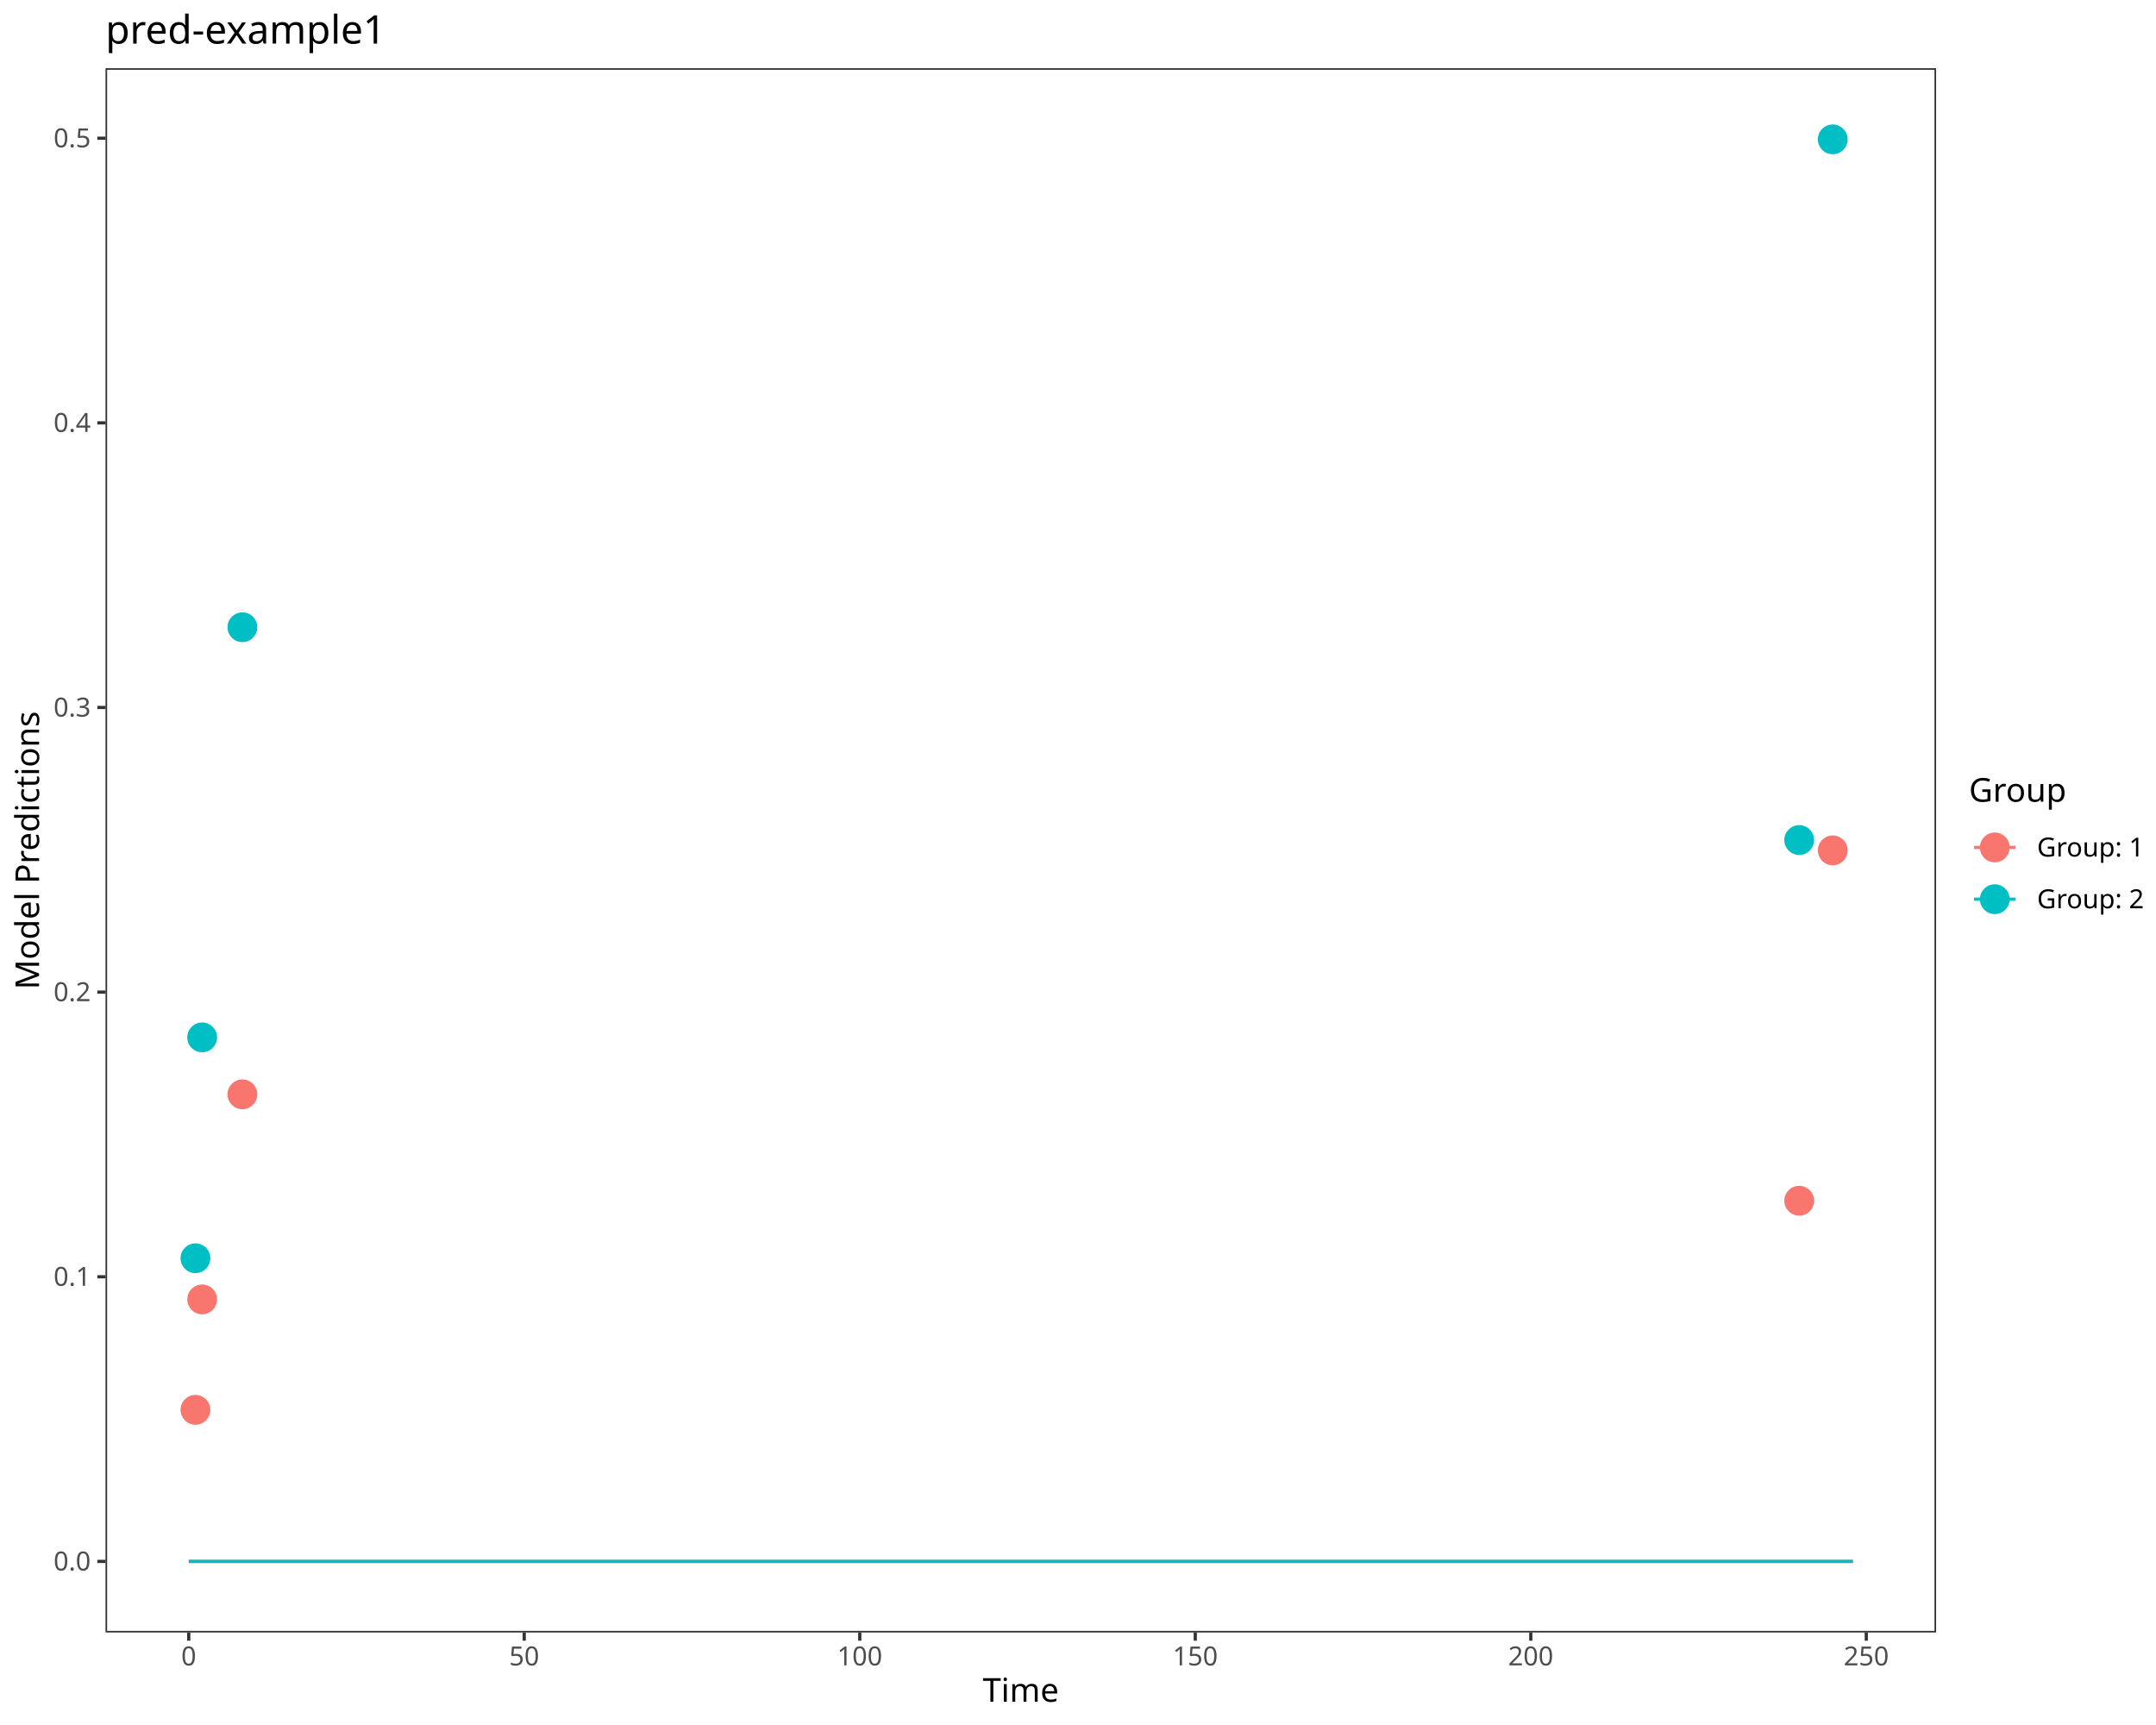
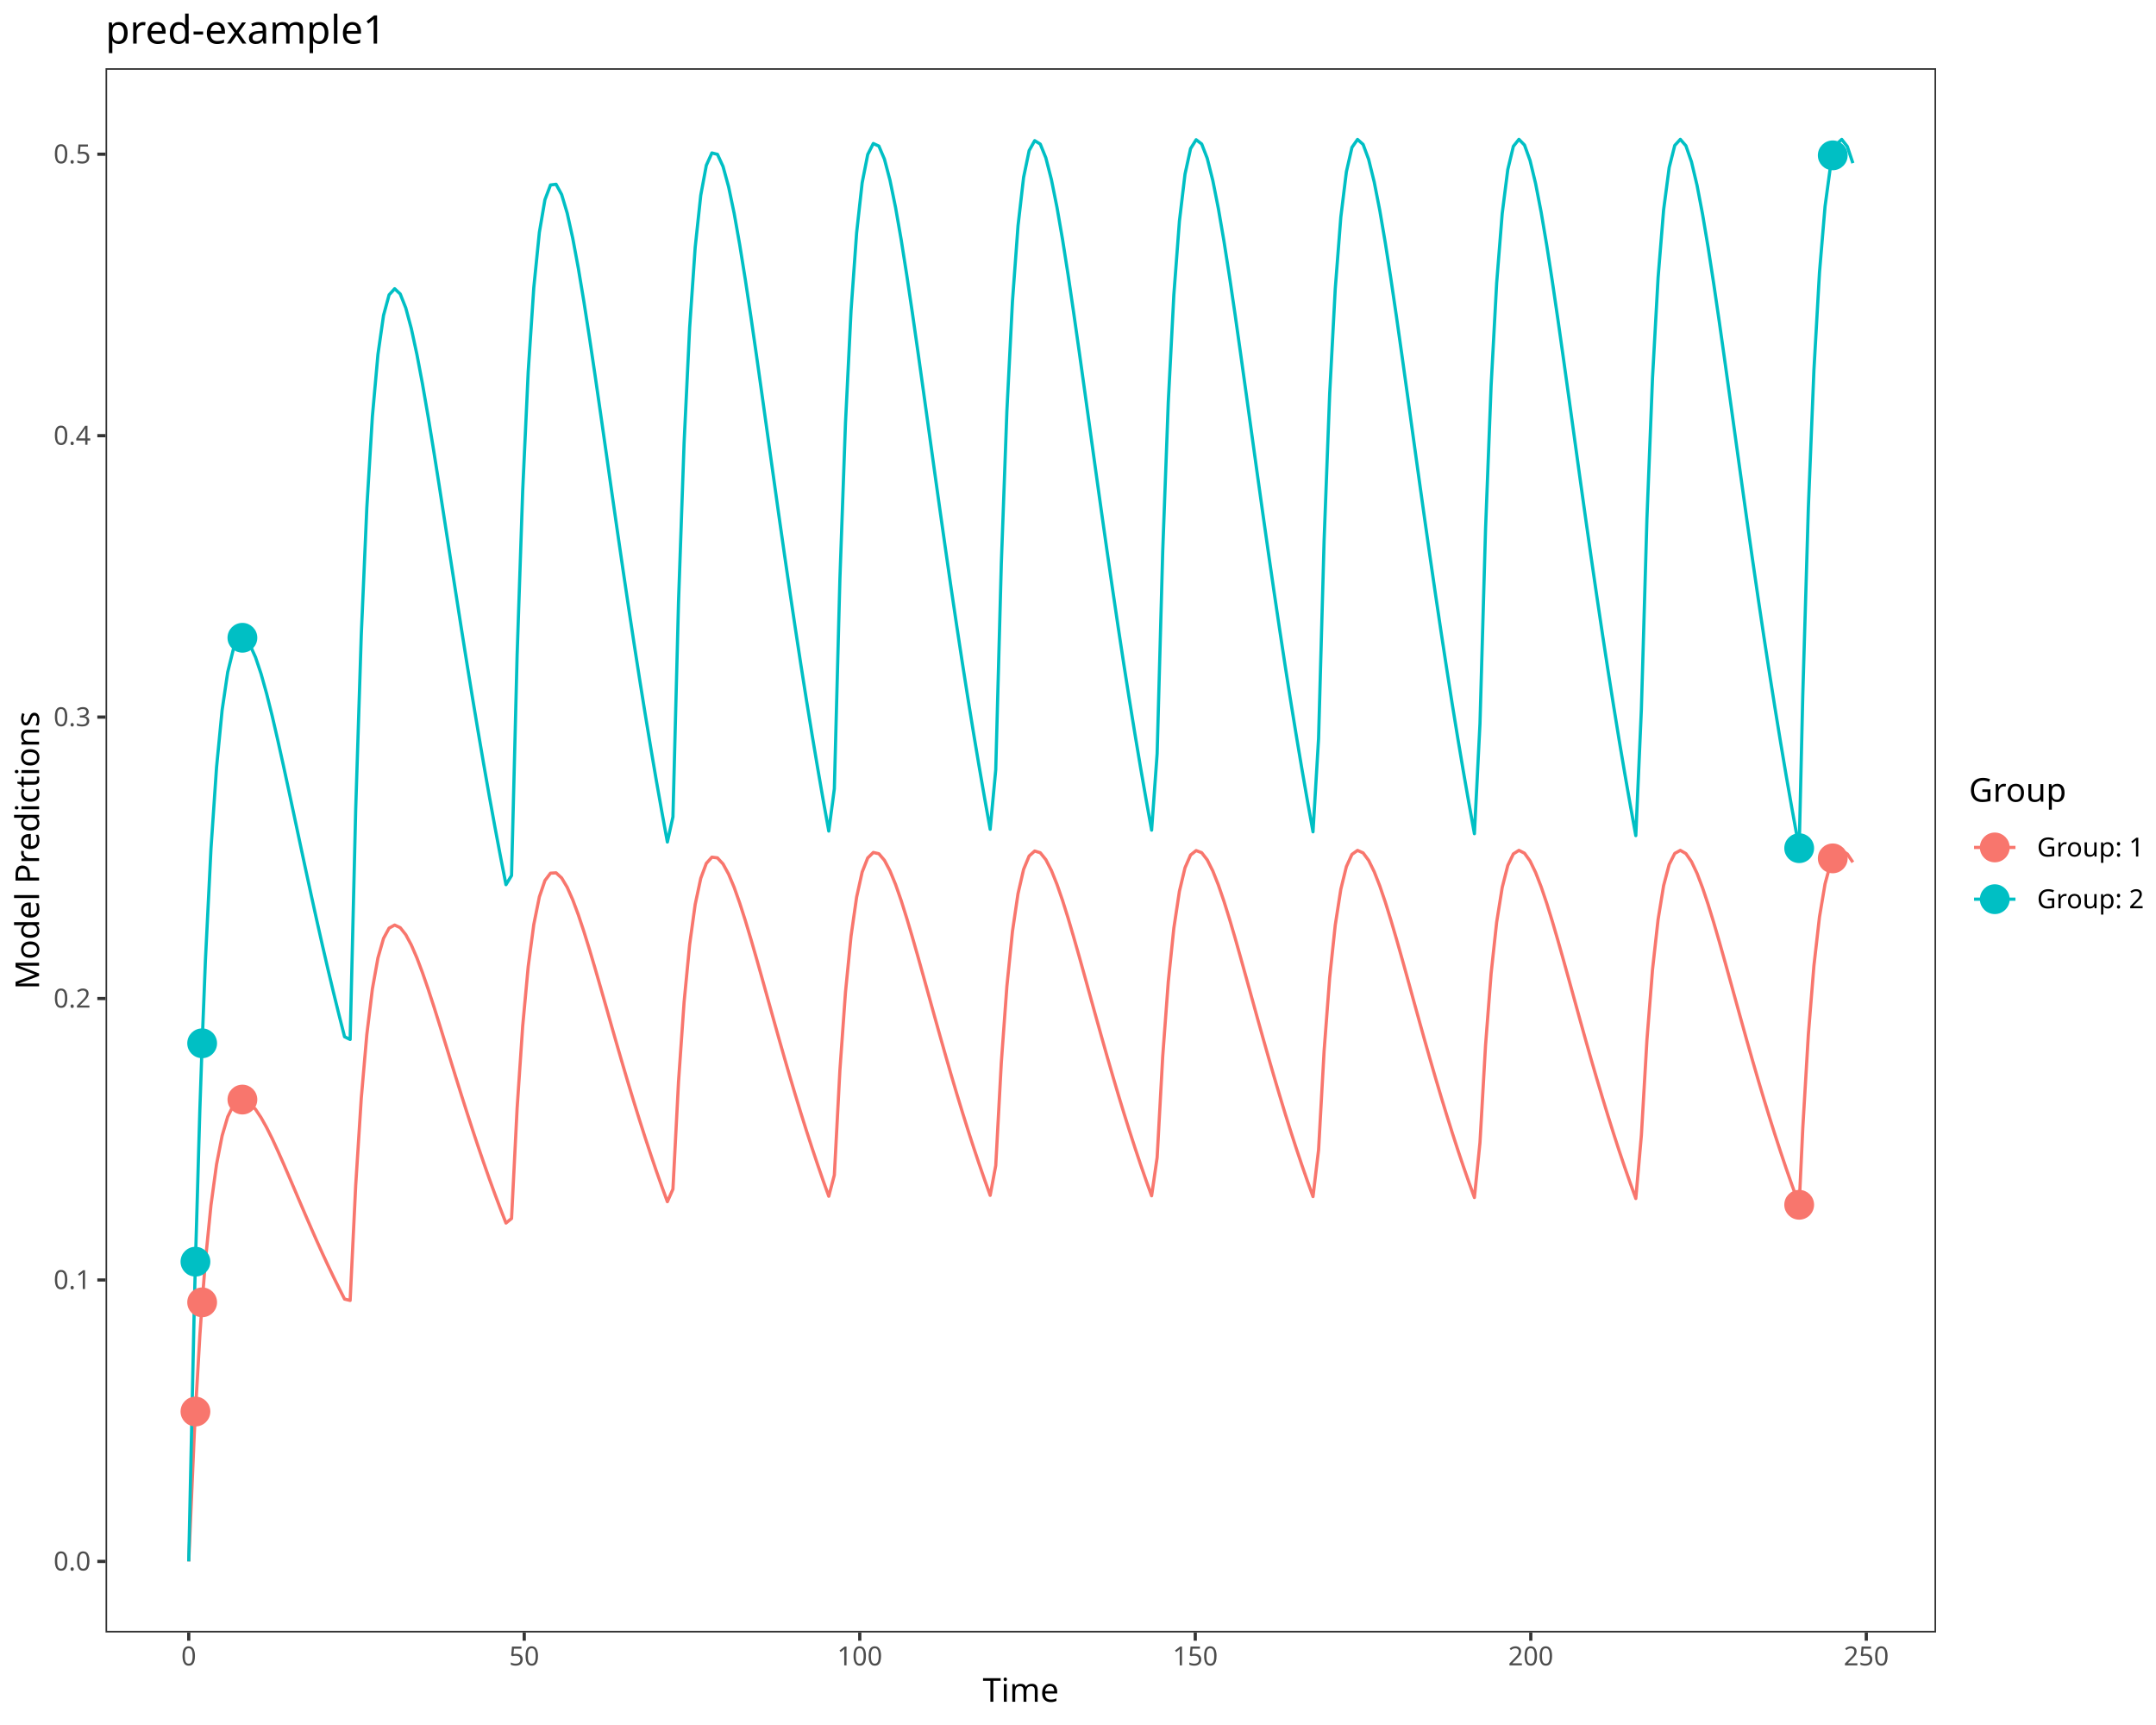
<svg xmlns="http://www.w3.org/2000/svg" class="svglite" data-engine-version="2.0" width="720.00pt" height="576.00pt" viewBox="0 0 720.00 576.00">
  <defs>
    <style type="text/css">
    .svglite line, .svglite polyline, .svglite polygon, .svglite path, .svglite rect, .svglite circle {
      fill: none;
      stroke: #000000;
      stroke-linecap: round;
      stroke-linejoin: round;
      stroke-miterlimit: 10.00;
    }
  </style>
  </defs>
  <rect width="100%" height="100%" style="stroke: none; fill: #FFFFFF;" />
  <defs>
    <clipPath id="cpMC4wMHw3MjAuMDB8MC4wMHw1NzYuMDA=">
      <rect x="0.00" y="0.00" width="720.00" height="576.00" />
    </clipPath>
  </defs>
  <g clip-path="url(#cpMC4wMHw3MjAuMDB8MC4wMHw1NzYuMDA=)">
    <rect x="0.00" y="0.00" width="720.00" height="576.00" style="stroke-width: 1.07; stroke: #FFFFFF; fill: #FFFFFF;" />
  </g>
  <defs>
    <clipPath id="cpMzUuMjR8NjQ2LjU2fDIyLjc4fDU0NS4xMQ==">
      <rect x="35.24" y="22.78" width="611.32" height="522.33" />
    </clipPath>
  </defs>
  <g clip-path="url(#cpMzUuMjR8NjQ2LjU2fDIyLjc4fDU0NS4xMQ==)">
    <rect x="35.24" y="22.78" width="611.32" height="522.33" style="stroke-width: 1.07; stroke: none; fill: #FFFFFF;" />
-     <polyline points="63.03,521.37 64.88,521.37 65.27,521.37 66.74,521.37 67.51,521.37 68.60,521.37 70.46,521.37 72.32,521.37 74.18,521.37 76.04,521.37 77.89,521.37 79.75,521.37 80.95,521.37 81.61,521.37 83.47,521.37 85.33,521.37 87.19,521.37 89.05,521.37 90.91,521.37 92.76,521.37 94.62,521.37 96.48,521.37 98.34,521.37 100.20,521.37 102.06,521.37 103.92,521.37 105.77,521.37 107.63,521.37 109.49,521.37 111.35,521.37 113.21,521.37 115.07,521.37 116.93,521.37 118.79,521.37 120.64,521.37 122.50,521.37 124.36,521.37 126.22,521.37 128.08,521.37 129.94,521.37 131.80,521.37 133.66,521.37 135.51,521.37 137.37,521.37 139.23,521.37 141.09,521.37 142.95,521.37 144.81,521.37 146.67,521.37 148.52,521.37 150.38,521.37 152.24,521.37 154.10,521.37 155.96,521.37 157.82,521.37 159.68,521.37 161.54,521.37 163.39,521.37 165.25,521.37 167.11,521.37 168.97,521.37 170.83,521.37 172.69,521.37 174.55,521.37 176.40,521.37 178.26,521.37 180.12,521.37 181.98,521.37 183.84,521.37 185.70,521.37 187.56,521.37 189.42,521.37 191.27,521.37 193.13,521.37 194.99,521.37 196.85,521.37 198.71,521.37 200.57,521.37 202.43,521.37 204.28,521.37 206.14,521.37 208.00,521.37 209.86,521.37 211.72,521.37 213.58,521.37 215.44,521.37 217.30,521.37 219.15,521.37 221.01,521.37 222.87,521.37 224.73,521.37 226.59,521.37 228.45,521.37 230.31,521.37 232.16,521.37 234.02,521.37 235.88,521.37 237.74,521.37 239.60,521.37 241.46,521.37 243.32,521.37 245.18,521.37 247.03,521.37 248.89,521.37 250.75,521.37 252.61,521.37 254.47,521.37 256.33,521.37 258.19,521.37 260.04,521.37 261.90,521.37 263.76,521.37 265.62,521.37 267.48,521.37 269.34,521.37 271.20,521.37 273.06,521.37 274.91,521.37 276.77,521.37 278.63,521.37 280.49,521.37 282.35,521.37 284.21,521.37 286.07,521.37 287.92,521.37 289.78,521.37 291.64,521.37 293.50,521.37 295.36,521.37 297.22,521.37 299.08,521.37 300.94,521.37 302.79,521.37 304.65,521.37 306.51,521.37 308.37,521.37 310.23,521.37 312.09,521.37 313.95,521.37 315.81,521.37 317.66,521.37 319.52,521.37 321.38,521.37 323.24,521.37 325.10,521.37 326.96,521.37 328.82,521.37 330.67,521.37 332.53,521.37 334.39,521.37 336.25,521.37 338.11,521.37 339.97,521.37 341.83,521.37 343.69,521.37 345.54,521.37 347.40,521.37 349.26,521.37 351.12,521.37 352.98,521.37 354.84,521.37 356.70,521.37 358.55,521.37 360.41,521.37 362.27,521.37 364.13,521.37 365.99,521.37 367.85,521.37 369.71,521.37 371.57,521.37 373.42,521.37 375.28,521.37 377.14,521.37 379.00,521.37 380.86,521.37 382.72,521.37 384.58,521.37 386.43,521.37 388.29,521.37 390.15,521.37 392.01,521.37 393.87,521.37 395.73,521.37 397.59,521.37 399.45,521.37 401.30,521.37 403.16,521.37 405.02,521.37 406.88,521.37 408.74,521.37 410.60,521.37 412.46,521.37 414.31,521.37 416.17,521.37 418.03,521.37 419.89,521.37 421.75,521.37 423.61,521.37 425.47,521.37 427.33,521.37 429.18,521.37 431.04,521.37 432.90,521.37 434.76,521.37 436.62,521.37 438.48,521.37 440.34,521.37 442.19,521.37 444.05,521.37 445.91,521.37 447.77,521.37 449.63,521.37 451.49,521.37 453.35,521.37 455.21,521.37 457.06,521.37 458.92,521.37 460.78,521.37 462.64,521.37 464.50,521.37 466.36,521.37 468.22,521.37 470.08,521.37 471.93,521.37 473.79,521.37 475.65,521.37 477.51,521.37 479.37,521.37 481.23,521.37 483.09,521.37 484.94,521.37 486.80,521.37 488.66,521.37 490.52,521.37 492.38,521.37 494.24,521.37 496.10,521.37 497.96,521.37 499.81,521.37 501.67,521.37 503.53,521.37 505.39,521.37 507.25,521.37 509.11,521.37 510.97,521.37 512.82,521.37 514.68,521.37 516.54,521.37 518.40,521.37 520.26,521.37 522.12,521.37 523.98,521.37 525.84,521.37 527.69,521.37 529.55,521.37 531.41,521.37 533.27,521.37 535.13,521.37 536.99,521.37 538.85,521.37 540.70,521.37 542.56,521.37 544.42,521.37 546.28,521.37 548.14,521.37 550.00,521.37 551.86,521.37 553.72,521.37 555.57,521.37 557.43,521.37 559.29,521.37 561.15,521.37 563.01,521.37 564.87,521.37 566.73,521.37 568.58,521.37 570.44,521.37 572.30,521.37 574.16,521.37 576.02,521.37 577.88,521.37 579.74,521.37 581.60,521.37 583.45,521.37 585.31,521.37 587.17,521.37 589.03,521.37 590.89,521.37 592.75,521.37 594.61,521.37 596.46,521.37 598.32,521.37 600.18,521.37 600.84,521.37 602.04,521.37 603.90,521.37 605.76,521.37 607.62,521.37 609.48,521.37 611.33,521.37 612.05,521.37 613.19,521.37 615.05,521.37 616.91,521.37 618.77,521.37 " style="stroke-width: 1.07; stroke: #F8766D; stroke-linecap: butt;" />
-     <polyline points="63.03,521.37 64.88,521.37 65.27,521.37 66.74,521.37 67.51,521.37 68.60,521.37 70.46,521.37 72.32,521.37 74.18,521.37 76.04,521.37 77.89,521.37 79.75,521.37 80.95,521.37 81.61,521.37 83.47,521.37 85.33,521.37 87.19,521.37 89.05,521.37 90.91,521.37 92.76,521.37 94.62,521.37 96.48,521.37 98.34,521.37 100.20,521.37 102.06,521.37 103.92,521.37 105.77,521.37 107.63,521.37 109.49,521.37 111.35,521.37 113.21,521.37 115.07,521.37 116.93,521.37 118.79,521.37 120.64,521.37 122.50,521.37 124.36,521.37 126.22,521.37 128.08,521.37 129.94,521.37 131.80,521.37 133.66,521.37 135.51,521.37 137.37,521.37 139.23,521.37 141.09,521.37 142.95,521.37 144.81,521.37 146.67,521.37 148.52,521.37 150.38,521.37 152.24,521.37 154.10,521.37 155.96,521.37 157.82,521.37 159.68,521.37 161.54,521.37 163.39,521.37 165.25,521.37 167.11,521.37 168.97,521.37 170.83,521.37 172.69,521.37 174.55,521.37 176.40,521.37 178.26,521.37 180.12,521.37 181.98,521.37 183.84,521.37 185.70,521.37 187.56,521.37 189.42,521.37 191.27,521.37 193.13,521.37 194.99,521.37 196.85,521.37 198.71,521.37 200.57,521.37 202.43,521.37 204.28,521.37 206.14,521.37 208.00,521.37 209.86,521.37 211.72,521.37 213.58,521.37 215.44,521.37 217.30,521.37 219.15,521.37 221.01,521.37 222.87,521.37 224.73,521.37 226.59,521.37 228.45,521.37 230.31,521.37 232.16,521.37 234.02,521.37 235.88,521.37 237.74,521.37 239.60,521.37 241.46,521.37 243.32,521.37 245.18,521.37 247.03,521.37 248.89,521.37 250.75,521.37 252.61,521.37 254.47,521.37 256.33,521.37 258.19,521.37 260.04,521.37 261.90,521.37 263.76,521.37 265.62,521.37 267.48,521.37 269.34,521.37 271.20,521.37 273.06,521.37 274.91,521.37 276.77,521.37 278.63,521.37 280.49,521.37 282.35,521.37 284.21,521.37 286.07,521.37 287.92,521.37 289.78,521.37 291.64,521.37 293.50,521.37 295.36,521.37 297.22,521.37 299.08,521.37 300.94,521.37 302.79,521.37 304.65,521.37 306.51,521.37 308.37,521.37 310.23,521.37 312.09,521.37 313.95,521.37 315.81,521.37 317.66,521.37 319.52,521.37 321.38,521.37 323.24,521.37 325.10,521.37 326.96,521.37 328.82,521.37 330.67,521.37 332.53,521.37 334.39,521.37 336.25,521.37 338.11,521.37 339.97,521.37 341.83,521.37 343.69,521.37 345.54,521.37 347.40,521.37 349.26,521.37 351.12,521.37 352.98,521.37 354.84,521.37 356.70,521.37 358.55,521.37 360.41,521.37 362.27,521.37 364.13,521.37 365.99,521.37 367.85,521.37 369.71,521.37 371.57,521.37 373.42,521.37 375.28,521.37 377.14,521.37 379.00,521.37 380.86,521.37 382.72,521.37 384.58,521.37 386.43,521.37 388.29,521.37 390.15,521.37 392.01,521.37 393.87,521.37 395.73,521.37 397.59,521.37 399.45,521.37 401.30,521.37 403.16,521.37 405.02,521.37 406.88,521.37 408.74,521.37 410.60,521.37 412.46,521.37 414.31,521.37 416.17,521.37 418.03,521.37 419.89,521.37 421.75,521.37 423.61,521.37 425.47,521.37 427.33,521.37 429.18,521.37 431.04,521.37 432.90,521.37 434.76,521.37 436.62,521.37 438.48,521.37 440.34,521.37 442.19,521.37 444.05,521.37 445.91,521.37 447.77,521.37 449.63,521.37 451.49,521.37 453.35,521.37 455.21,521.37 457.06,521.37 458.92,521.37 460.78,521.37 462.64,521.37 464.50,521.37 466.36,521.37 468.22,521.37 470.08,521.37 471.93,521.37 473.79,521.37 475.65,521.37 477.51,521.37 479.37,521.37 481.23,521.37 483.09,521.37 484.94,521.37 486.80,521.37 488.66,521.37 490.52,521.37 492.38,521.37 494.24,521.37 496.10,521.37 497.96,521.37 499.81,521.37 501.67,521.37 503.53,521.37 505.39,521.37 507.25,521.37 509.11,521.37 510.97,521.37 512.82,521.37 514.68,521.37 516.54,521.37 518.40,521.37 520.26,521.37 522.12,521.37 523.98,521.37 525.84,521.37 527.69,521.37 529.55,521.37 531.41,521.37 533.27,521.37 535.13,521.37 536.99,521.37 538.85,521.37 540.70,521.37 542.56,521.37 544.42,521.37 546.28,521.37 548.14,521.37 550.00,521.37 551.86,521.37 553.72,521.37 555.57,521.37 557.43,521.37 559.29,521.37 561.15,521.37 563.01,521.37 564.87,521.37 566.73,521.37 568.58,521.37 570.44,521.37 572.30,521.37 574.16,521.37 576.02,521.37 577.88,521.37 579.74,521.37 581.60,521.37 583.45,521.37 585.31,521.37 587.17,521.37 589.03,521.37 590.89,521.37 592.75,521.37 594.61,521.37 596.46,521.37 598.32,521.37 600.18,521.37 600.84,521.37 602.04,521.37 603.90,521.37 605.76,521.37 607.62,521.37 609.48,521.37 611.33,521.37 612.05,521.37 613.19,521.37 615.05,521.37 616.91,521.37 618.77,521.37 " style="stroke-width: 1.07; stroke: #00BFC4; stroke-linecap: butt;" />
-     <circle cx="65.27" cy="470.76" r="4.62" style="stroke-width: 0.71; stroke: #F8766D; fill: #F8766D;" />
-     <circle cx="67.51" cy="433.88" r="4.62" style="stroke-width: 0.71; stroke: #F8766D; fill: #F8766D;" />
-     <circle cx="80.95" cy="365.41" r="4.62" style="stroke-width: 0.71; stroke: #F8766D; fill: #F8766D;" />
-     <circle cx="600.84" cy="400.94" r="4.62" style="stroke-width: 0.71; stroke: #F8766D; fill: #F8766D;" />
-     <circle cx="612.05" cy="283.95" r="4.62" style="stroke-width: 0.71; stroke: #F8766D; fill: #F8766D;" />
-     <circle cx="65.27" cy="420.15" r="4.62" style="stroke-width: 0.71; stroke: #00BFC4; fill: #00BFC4;" />
-     <circle cx="67.51" cy="346.40" r="4.62" style="stroke-width: 0.71; stroke: #00BFC4; fill: #00BFC4;" />
-     <circle cx="80.95" cy="209.44" r="4.62" style="stroke-width: 0.71; stroke: #00BFC4; fill: #00BFC4;" />
-     <circle cx="600.84" cy="280.50" r="4.62" style="stroke-width: 0.71; stroke: #00BFC4; fill: #00BFC4;" />
-     <circle cx="612.05" cy="46.53" r="4.62" style="stroke-width: 0.71; stroke: #00BFC4; fill: #00BFC4;" />
+     <polyline points="63.03,521.37 64.88,478.81 65.27,471.33 66.74,445.99 67.51,434.87 68.60,421.03 70.46,402.38 72.32,388.78 74.18,379.23 76.04,372.91 77.89,369.15 79.75,367.42 80.95,367.16 81.61,367.27 83.47,368.36 85.33,370.41 87.19,373.19 89.05,376.52 90.91,380.24 92.76,384.25 94.62,388.44 96.48,392.75 98.34,397.11 100.20,401.48 102.06,405.82 103.92,410.10 105.77,414.31 107.63,418.43 109.49,422.44 111.35,426.34 113.21,430.12 115.07,433.78 116.93,434.23 118.79,395.77 120.64,366.81 122.50,345.46 124.36,330.22 126.22,319.84 128.08,313.34 129.94,309.91 131.80,308.89 133.66,309.76 135.51,312.10 137.37,315.56 139.23,319.87 141.09,324.80 142.95,330.18 144.81,335.86 146.67,341.75 148.52,347.73 150.38,353.75 152.24,359.76 154.10,365.70 155.96,371.54 157.82,377.27 159.68,382.86 161.54,388.29 163.39,393.57 165.25,398.68 167.11,403.62 168.97,408.39 170.83,406.87 172.69,370.11 174.55,342.67 176.40,322.71 178.26,308.71 180.12,299.48 181.98,294.03 183.84,291.57 185.70,291.45 187.56,293.16 189.42,296.28 191.27,300.47 193.13,305.46 194.99,311.04 196.85,317.03 198.71,323.30 200.57,329.73 202.43,336.24 204.28,342.76 206.14,349.24 208.00,355.63 209.86,361.91 211.72,368.04 213.58,374.02 215.44,379.83 217.30,385.46 219.15,390.92 221.01,396.18 222.87,401.26 224.73,397.06 226.59,361.27 228.45,334.65 230.31,315.38 232.16,301.99 234.02,293.28 235.88,288.29 237.74,286.22 239.60,286.46 241.46,288.48 243.32,291.88 245.18,296.32 247.03,301.55 248.89,307.34 250.75,313.52 252.61,319.97 254.47,326.56 256.33,333.22 258.19,339.89 260.04,346.50 261.90,353.01 263.76,359.41 265.62,365.65 267.48,371.74 269.34,377.65 271.20,383.38 273.06,388.92 274.91,394.27 276.77,399.44 278.63,392.37 280.49,357.32 282.35,331.31 284.21,312.54 286.07,299.56 287.92,291.19 289.78,286.48 291.64,284.65 293.50,285.07 295.36,287.26 297.22,290.79 299.08,295.35 300.94,300.67 302.79,306.54 304.65,312.80 306.51,319.30 308.37,325.95 310.23,332.66 312.09,339.36 313.95,346.00 315.81,352.55 317.66,358.97 319.52,365.25 321.38,371.35 323.24,377.28 325.10,383.03 326.96,388.59 328.82,393.96 330.67,399.14 332.53,389.20 334.39,354.82 336.25,329.35 338.11,311.02 339.97,298.39 341.83,290.31 343.69,285.82 345.54,284.17 347.40,284.74 349.26,287.04 351.12,290.67 352.98,295.30 354.84,300.68 356.70,306.59 358.55,312.88 360.41,319.41 362.27,326.08 364.13,332.80 365.99,339.51 367.85,346.16 369.71,352.72 371.57,359.14 373.42,365.41 375.28,371.52 377.14,377.45 379.00,383.19 380.86,388.75 382.72,394.11 384.58,399.29 386.43,386.50 388.29,352.76 390.15,327.81 392.01,309.89 393.87,297.60 395.73,289.78 397.59,285.50 399.45,284.02 401.30,284.72 403.16,287.12 405.02,290.83 406.88,295.52 408.74,300.94 410.60,306.89 412.46,313.20 414.31,319.75 416.17,326.43 418.03,333.15 419.89,339.87 421.75,346.51 423.61,353.06 425.47,359.48 427.33,365.74 429.18,371.84 431.04,377.76 432.90,383.50 434.76,389.04 436.62,394.40 438.48,399.56 440.34,383.97 442.19,350.86 444.05,326.41 445.91,308.90 447.77,296.93 449.63,289.36 451.49,285.29 453.35,283.96 455.21,284.79 457.06,287.29 458.92,291.07 460.78,295.82 462.64,301.28 464.50,307.26 466.36,313.59 468.22,320.15 470.08,326.83 471.93,333.56 473.79,340.27 475.65,346.92 477.51,353.46 479.37,359.87 481.23,366.12 483.09,372.21 484.94,378.12 486.80,383.84 488.66,389.38 490.52,394.72 492.38,399.87 494.24,381.52 496.10,349.03 497.96,325.08 499.81,307.96 501.67,296.31 503.53,288.99 505.39,285.12 507.25,283.95 509.11,284.90 510.97,287.49 512.82,291.34 514.68,296.14 516.54,301.64 518.40,307.65 520.26,314.00 522.12,320.57 523.98,327.26 525.84,333.99 527.69,340.70 529.55,347.34 531.41,353.87 533.27,360.27 535.13,366.51 536.99,372.59 538.85,378.49 540.70,384.20 542.56,389.72 544.42,395.05 546.28,400.20 548.14,379.12 550.00,347.24 551.86,323.78 553.72,307.05 555.57,295.71 557.43,288.64 559.29,284.96 561.15,283.95 563.01,285.02 564.87,287.70 566.73,291.62 568.58,296.48 570.44,302.02 572.30,308.05 574.16,314.42 576.02,321.00 577.88,327.69 579.74,334.42 581.60,341.13 583.45,347.76 585.31,354.29 587.17,360.68 589.03,366.91 590.89,372.98 592.75,378.86 594.61,384.56 596.46,390.07 598.32,395.39 600.18,400.52 600.84,402.29 602.04,376.77 603.90,345.49 605.76,322.51 607.62,306.17 609.48,295.13 611.33,288.31 612.05,286.62 613.19,284.82 615.05,283.96 616.91,285.15 618.77,287.92 " style="stroke-width: 1.07; stroke: #F8766D; stroke-linecap: butt;" />
+     <polyline points="63.03,521.37 64.88,436.24 65.27,421.29 66.74,370.61 67.51,348.37 68.60,320.69 70.46,283.38 72.32,256.19 74.18,237.10 76.04,224.46 77.89,216.93 79.75,213.46 80.95,212.96 81.61,213.17 83.47,215.36 85.33,219.46 87.19,225.01 89.05,231.66 90.91,239.11 92.76,247.12 94.62,255.51 96.48,264.12 98.34,272.84 100.20,281.58 102.06,290.26 103.92,298.84 105.77,307.25 107.63,315.49 109.49,323.51 111.35,331.31 113.21,338.87 115.07,346.19 116.93,347.09 118.79,270.17 120.64,212.24 122.50,169.55 124.36,139.06 126.22,118.31 128.08,105.31 129.94,98.45 131.80,96.41 133.66,98.16 135.51,102.83 137.37,109.75 139.23,118.36 141.09,128.22 142.95,138.98 144.81,150.36 146.67,162.12 148.52,174.09 150.38,186.14 152.24,198.14 154.10,210.03 155.96,221.72 157.82,233.17 159.68,244.34 161.54,255.21 163.39,265.77 165.25,275.98 167.11,285.86 168.97,295.40 170.83,292.36 172.69,218.85 174.55,163.98 176.40,124.04 178.26,96.06 180.12,77.60 181.98,66.70 183.84,61.77 185.70,61.53 187.56,64.95 189.42,71.18 191.27,79.56 193.13,89.55 194.99,100.71 196.85,112.70 198.71,125.23 200.57,138.10 202.43,151.12 204.28,164.16 206.14,177.11 208.00,189.89 209.86,202.44 211.72,214.71 213.58,226.67 215.44,238.29 217.30,249.56 219.15,260.46 221.01,270.99 222.87,281.16 224.73,272.75 226.59,201.16 228.45,147.93 230.31,109.39 232.16,82.61 234.02,65.19 235.88,55.20 237.74,51.07 239.60,51.54 241.46,55.59 243.32,62.38 245.18,71.27 247.03,81.72 248.89,93.30 250.75,105.67 252.61,118.56 254.47,131.75 256.33,145.08 258.19,158.40 260.04,171.62 261.90,184.65 263.76,197.44 265.62,209.94 267.48,222.11 269.34,233.93 271.20,245.38 273.06,256.47 274.91,267.17 276.77,277.50 278.63,263.37 280.49,193.27 282.35,141.25 284.21,103.71 286.07,77.76 287.92,61.02 289.78,51.59 291.64,47.92 293.50,48.78 295.36,53.14 297.22,60.21 299.08,69.33 300.94,79.97 302.79,91.71 304.65,104.22 306.51,117.23 308.37,130.53 310.23,143.94 312.09,157.35 313.95,170.64 315.81,183.73 317.66,196.58 319.52,209.12 321.38,221.34 323.24,233.20 325.10,244.69 326.96,255.81 328.82,266.55 330.67,276.91 332.53,257.03 334.39,188.27 336.25,137.33 338.11,100.67 339.97,75.41 341.83,59.24 343.69,50.27 345.54,46.97 347.40,48.11 349.26,52.71 351.12,59.97 352.98,69.23 354.84,79.98 356.70,91.82 358.55,104.39 360.41,117.46 362.27,130.79 364.13,144.23 365.99,157.66 367.85,170.96 369.71,184.06 371.57,196.91 373.42,209.45 375.28,221.67 377.14,233.52 379.00,245.01 380.86,256.12 382.72,266.85 384.58,277.20 386.43,251.63 388.29,184.15 390.15,134.25 392.01,98.42 393.87,73.83 395.73,58.18 397.59,49.63 399.45,46.66 401.30,48.07 403.16,52.87 405.02,60.28 406.88,69.67 408.74,80.51 410.60,92.41 412.46,105.03 414.31,118.13 416.17,131.48 418.03,144.93 419.89,158.36 421.75,171.66 423.61,184.75 425.47,197.59 427.33,210.12 429.18,222.31 431.04,234.15 432.90,245.62 434.76,256.71 436.62,267.42 438.48,277.75 440.34,246.57 442.19,180.35 444.05,131.45 445.91,96.43 447.77,72.49 449.63,57.35 451.49,49.21 453.35,46.56 455.21,48.22 457.06,53.21 458.92,60.77 460.78,70.26 462.64,81.19 464.50,93.15 466.36,105.81 468.22,118.93 470.08,132.30 471.93,145.75 473.79,159.18 475.65,172.46 477.51,185.55 479.37,198.36 481.23,210.87 483.09,223.05 484.94,234.87 486.80,246.31 488.66,257.38 490.52,268.07 492.38,278.38 494.24,241.67 496.10,176.69 497.96,128.78 499.81,94.55 501.67,71.24 503.53,56.61 505.39,48.86 507.25,46.53 509.11,48.43 510.97,53.61 512.82,61.31 514.68,70.91 516.54,81.92 518.40,93.93 520.26,106.63 522.12,119.77 523.98,133.15 525.84,146.61 527.69,160.02 529.55,173.30 531.41,186.37 533.27,199.17 535.13,211.66 536.99,223.81 538.85,235.61 540.70,247.03 542.56,258.07 544.42,268.74 546.28,279.02 548.14,236.87 550.00,173.11 551.86,126.19 553.72,92.74 555.57,70.05 557.43,55.92 559.29,48.55 561.15,46.53 563.01,48.67 564.87,54.03 566.73,61.87 568.58,71.58 570.44,82.66 572.30,94.73 574.16,107.46 576.02,120.62 577.88,134.01 579.74,147.47 581.60,160.88 583.45,174.15 585.31,187.20 587.17,199.98 589.03,212.45 590.89,224.58 592.75,236.35 594.61,247.75 596.46,258.77 598.32,269.41 600.18,279.67 600.84,283.22 602.04,232.17 603.90,169.61 605.76,123.65 607.62,90.97 609.48,68.90 611.33,55.25 612.05,51.87 613.19,48.27 615.05,46.55 616.91,48.92 618.77,54.47 " style="stroke-width: 1.07; stroke: #00BFC4; stroke-linecap: butt;" />
+     <circle cx="65.27" cy="471.33" r="4.62" style="stroke-width: 0.71; stroke: #F8766D; fill: #F8766D;" />
+     <circle cx="67.51" cy="434.87" r="4.62" style="stroke-width: 0.71; stroke: #F8766D; fill: #F8766D;" />
+     <circle cx="80.95" cy="367.16" r="4.62" style="stroke-width: 0.71; stroke: #F8766D; fill: #F8766D;" />
+     <circle cx="600.84" cy="402.29" r="4.62" style="stroke-width: 0.71; stroke: #F8766D; fill: #F8766D;" />
+     <circle cx="612.05" cy="286.62" r="4.62" style="stroke-width: 0.71; stroke: #F8766D; fill: #F8766D;" />
+     <circle cx="65.27" cy="421.29" r="4.62" style="stroke-width: 0.71; stroke: #00BFC4; fill: #00BFC4;" />
+     <circle cx="67.51" cy="348.37" r="4.62" style="stroke-width: 0.71; stroke: #00BFC4; fill: #00BFC4;" />
+     <circle cx="80.95" cy="212.96" r="4.62" style="stroke-width: 0.71; stroke: #00BFC4; fill: #00BFC4;" />
+     <circle cx="600.84" cy="283.22" r="4.62" style="stroke-width: 0.71; stroke: #00BFC4; fill: #00BFC4;" />
+     <circle cx="612.05" cy="51.87" r="4.62" style="stroke-width: 0.71; stroke: #00BFC4; fill: #00BFC4;" />
    <rect x="35.24" y="22.78" width="611.32" height="522.33" style="stroke-width: 1.07; stroke: #333333;" />
  </g>
  <g clip-path="url(#cpMC4wMHw3MjAuMDB8MC4wMHw1NzYuMDA=)">
    <text x="30.31" y="524.40" text-anchor="end" style="font-size: 8.80px; fill: #4D4D4D; font-family: sans;" textLength="12.23px" lengthAdjust="spacingAndGlyphs">0.0</text>
-     <text x="30.31" y="429.35" text-anchor="end" style="font-size: 8.80px; fill: #4D4D4D; font-family: sans;" textLength="12.23px" lengthAdjust="spacingAndGlyphs">0.1</text>
-     <text x="30.31" y="334.31" text-anchor="end" style="font-size: 8.80px; fill: #4D4D4D; font-family: sans;" textLength="12.23px" lengthAdjust="spacingAndGlyphs">0.2</text>
-     <text x="30.31" y="239.27" text-anchor="end" style="font-size: 8.80px; fill: #4D4D4D; font-family: sans;" textLength="12.23px" lengthAdjust="spacingAndGlyphs">0.3</text>
-     <text x="30.31" y="144.22" text-anchor="end" style="font-size: 8.80px; fill: #4D4D4D; font-family: sans;" textLength="12.23px" lengthAdjust="spacingAndGlyphs">0.4</text>
-     <text x="30.31" y="49.18" text-anchor="end" style="font-size: 8.80px; fill: #4D4D4D; font-family: sans;" textLength="12.23px" lengthAdjust="spacingAndGlyphs">0.5</text>
+     <text x="30.31" y="430.43" text-anchor="end" style="font-size: 8.80px; fill: #4D4D4D; font-family: sans;" textLength="12.23px" lengthAdjust="spacingAndGlyphs">0.1</text>
+     <text x="30.31" y="336.45" text-anchor="end" style="font-size: 8.80px; fill: #4D4D4D; font-family: sans;" textLength="12.23px" lengthAdjust="spacingAndGlyphs">0.2</text>
+     <text x="30.31" y="242.48" text-anchor="end" style="font-size: 8.80px; fill: #4D4D4D; font-family: sans;" textLength="12.23px" lengthAdjust="spacingAndGlyphs">0.3</text>
+     <text x="30.31" y="148.51" text-anchor="end" style="font-size: 8.80px; fill: #4D4D4D; font-family: sans;" textLength="12.23px" lengthAdjust="spacingAndGlyphs">0.4</text>
+     <text x="30.31" y="54.53" text-anchor="end" style="font-size: 8.80px; fill: #4D4D4D; font-family: sans;" textLength="12.23px" lengthAdjust="spacingAndGlyphs">0.5</text>
    <polyline points="32.50,521.37 35.24,521.37 " style="stroke-width: 1.07; stroke: #333333; stroke-linecap: butt;" />
-     <polyline points="32.50,426.33 35.24,426.33 " style="stroke-width: 1.07; stroke: #333333; stroke-linecap: butt;" />
-     <polyline points="32.50,331.28 35.24,331.28 " style="stroke-width: 1.07; stroke: #333333; stroke-linecap: butt;" />
-     <polyline points="32.50,236.24 35.24,236.24 " style="stroke-width: 1.07; stroke: #333333; stroke-linecap: butt;" />
-     <polyline points="32.50,141.20 35.24,141.20 " style="stroke-width: 1.07; stroke: #333333; stroke-linecap: butt;" />
-     <polyline points="32.50,46.15 35.24,46.15 " style="stroke-width: 1.07; stroke: #333333; stroke-linecap: butt;" />
+     <polyline points="32.50,427.40 35.24,427.40 " style="stroke-width: 1.07; stroke: #333333; stroke-linecap: butt;" />
+     <polyline points="32.50,333.42 35.24,333.42 " style="stroke-width: 1.07; stroke: #333333; stroke-linecap: butt;" />
+     <polyline points="32.50,239.45 35.24,239.45 " style="stroke-width: 1.07; stroke: #333333; stroke-linecap: butt;" />
+     <polyline points="32.50,145.48 35.24,145.48 " style="stroke-width: 1.07; stroke: #333333; stroke-linecap: butt;" />
+     <polyline points="32.50,51.50 35.24,51.50 " style="stroke-width: 1.07; stroke: #333333; stroke-linecap: butt;" />
    <polyline points="63.03,547.85 63.03,545.11 " style="stroke-width: 1.07; stroke: #333333; stroke-linecap: butt;" />
    <polyline points="175.07,547.85 175.07,545.11 " style="stroke-width: 1.07; stroke: #333333; stroke-linecap: butt;" />
    <polyline points="287.12,547.85 287.12,545.11 " style="stroke-width: 1.07; stroke: #333333; stroke-linecap: butt;" />
    <polyline points="399.16,547.85 399.16,545.11 " style="stroke-width: 1.07; stroke: #333333; stroke-linecap: butt;" />
    <polyline points="511.21,547.85 511.21,545.11 " style="stroke-width: 1.07; stroke: #333333; stroke-linecap: butt;" />
    <polyline points="623.25,547.85 623.25,545.11 " style="stroke-width: 1.07; stroke: #333333; stroke-linecap: butt;" />
    <text x="63.03" y="556.10" text-anchor="middle" style="font-size: 8.80px; fill: #4D4D4D; font-family: sans;" textLength="4.89px" lengthAdjust="spacingAndGlyphs">0</text>
    <text x="175.07" y="556.10" text-anchor="middle" style="font-size: 8.80px; fill: #4D4D4D; font-family: sans;" textLength="9.79px" lengthAdjust="spacingAndGlyphs">50</text>
    <text x="287.12" y="556.10" text-anchor="middle" style="font-size: 8.80px; fill: #4D4D4D; font-family: sans;" textLength="14.68px" lengthAdjust="spacingAndGlyphs">100</text>
    <text x="399.16" y="556.10" text-anchor="middle" style="font-size: 8.80px; fill: #4D4D4D; font-family: sans;" textLength="14.68px" lengthAdjust="spacingAndGlyphs">150</text>
    <text x="511.21" y="556.10" text-anchor="middle" style="font-size: 8.80px; fill: #4D4D4D; font-family: sans;" textLength="14.68px" lengthAdjust="spacingAndGlyphs">200</text>
    <text x="623.25" y="556.10" text-anchor="middle" style="font-size: 8.80px; fill: #4D4D4D; font-family: sans;" textLength="14.68px" lengthAdjust="spacingAndGlyphs">250</text>
    <text x="340.90" y="568.24" text-anchor="middle" style="font-size: 11.00px; font-family: sans;" textLength="24.45px" lengthAdjust="spacingAndGlyphs">Time</text>
    <text transform="translate(13.05,283.95) rotate(-90)" text-anchor="middle" style="font-size: 11.00px; font-family: sans;" textLength="87.44px" lengthAdjust="spacingAndGlyphs">Model Predictions</text>
    <rect x="657.52" y="259.00" width="57.01" height="49.89" style="stroke-width: 1.07; stroke: none; fill: #FFFFFF;" />
    <text x="657.52" y="267.71" style="font-size: 11.00px; font-family: sans;" textLength="30.58px" lengthAdjust="spacingAndGlyphs">Group</text>
    <rect x="657.52" y="274.33" width="17.28" height="17.28" style="stroke-width: 1.07; stroke: none; fill: #FFFFFF;" />
    <line x1="659.24" y1="282.97" x2="673.07" y2="282.97" style="stroke-width: 1.07; stroke: #F8766D; stroke-linecap: butt;" />
    <circle cx="666.16" cy="282.97" r="4.62" style="stroke-width: 0.71; stroke: #F8766D; fill: #F8766D;" />
    <rect x="657.52" y="291.61" width="17.28" height="17.28" style="stroke-width: 1.07; stroke: none; fill: #FFFFFF;" />
    <line x1="659.24" y1="300.25" x2="673.07" y2="300.25" style="stroke-width: 1.07; stroke: #00BFC4; stroke-linecap: butt;" />
    <circle cx="666.16" cy="300.25" r="4.62" style="stroke-width: 0.71; stroke: #00BFC4; fill: #00BFC4;" />
    <text x="680.27" y="286.00" style="font-size: 8.80px; font-family: sans;" textLength="34.25px" lengthAdjust="spacingAndGlyphs">Group: 1</text>
    <text x="680.27" y="303.28" style="font-size: 8.80px; font-family: sans;" textLength="34.25px" lengthAdjust="spacingAndGlyphs">Group: 2</text>
    <text x="35.24" y="14.56" style="font-size: 13.20px; font-family: sans;" textLength="88.06px" lengthAdjust="spacingAndGlyphs">pred-example1</text>
  </g>
</svg>
